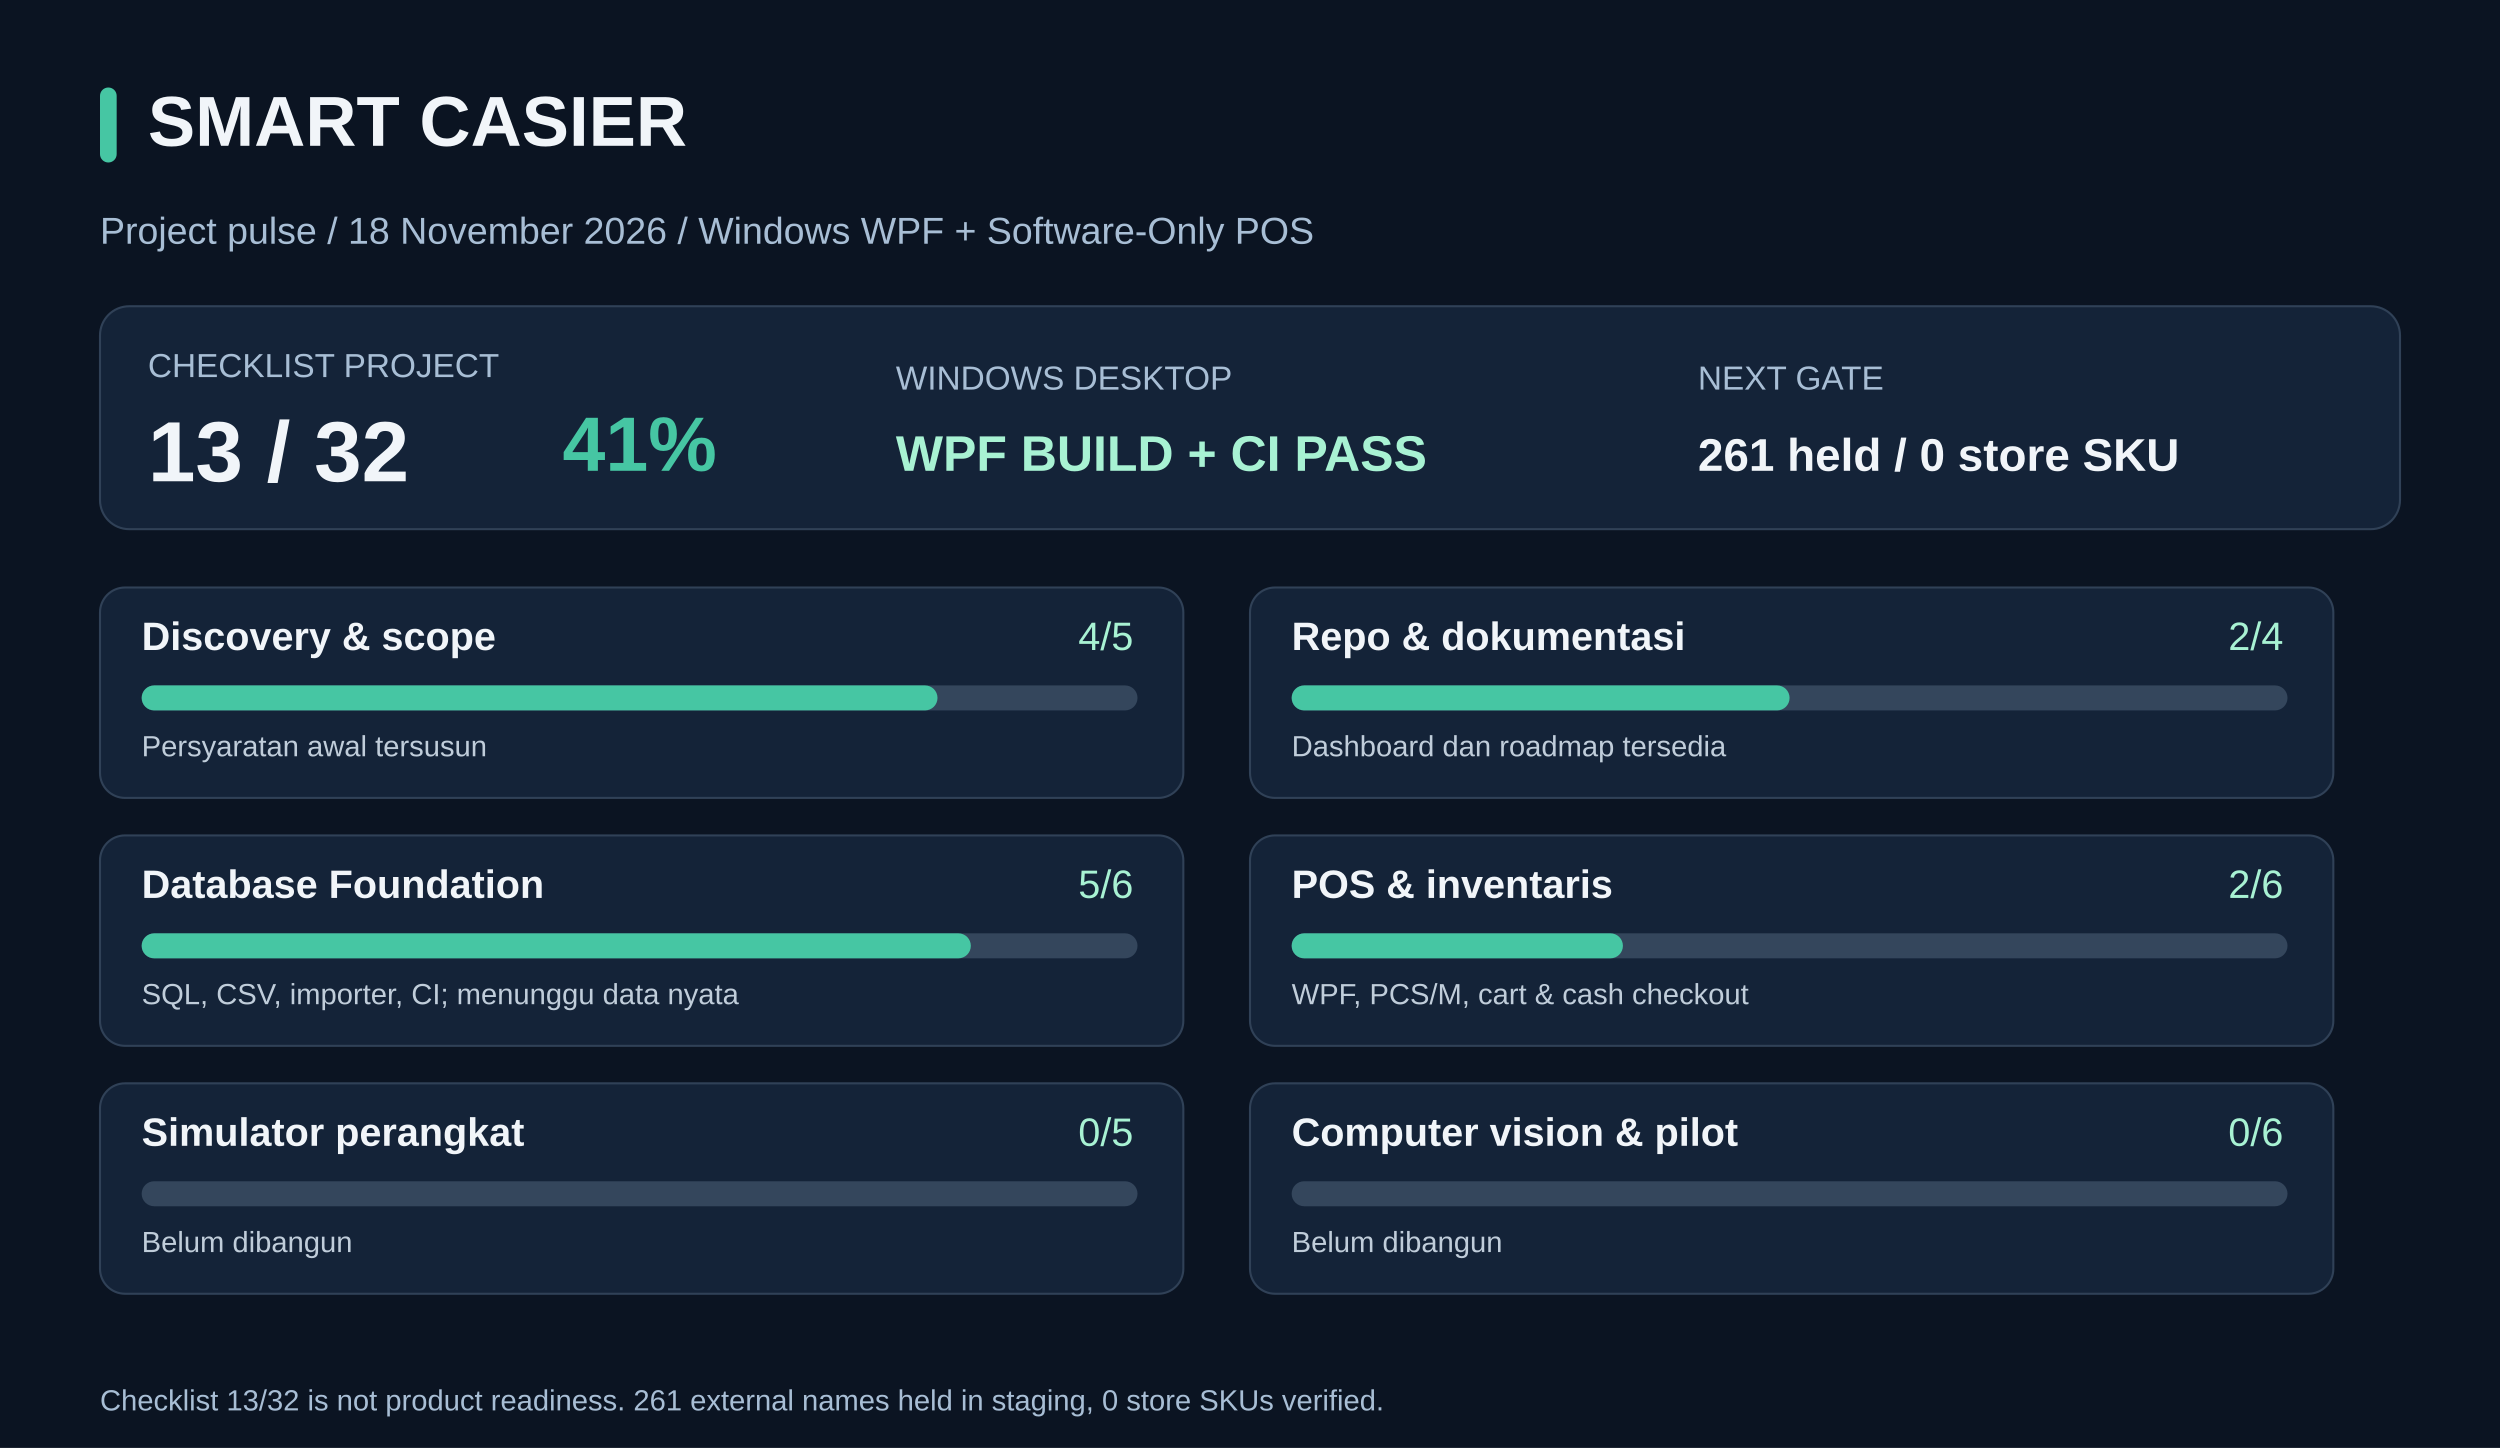
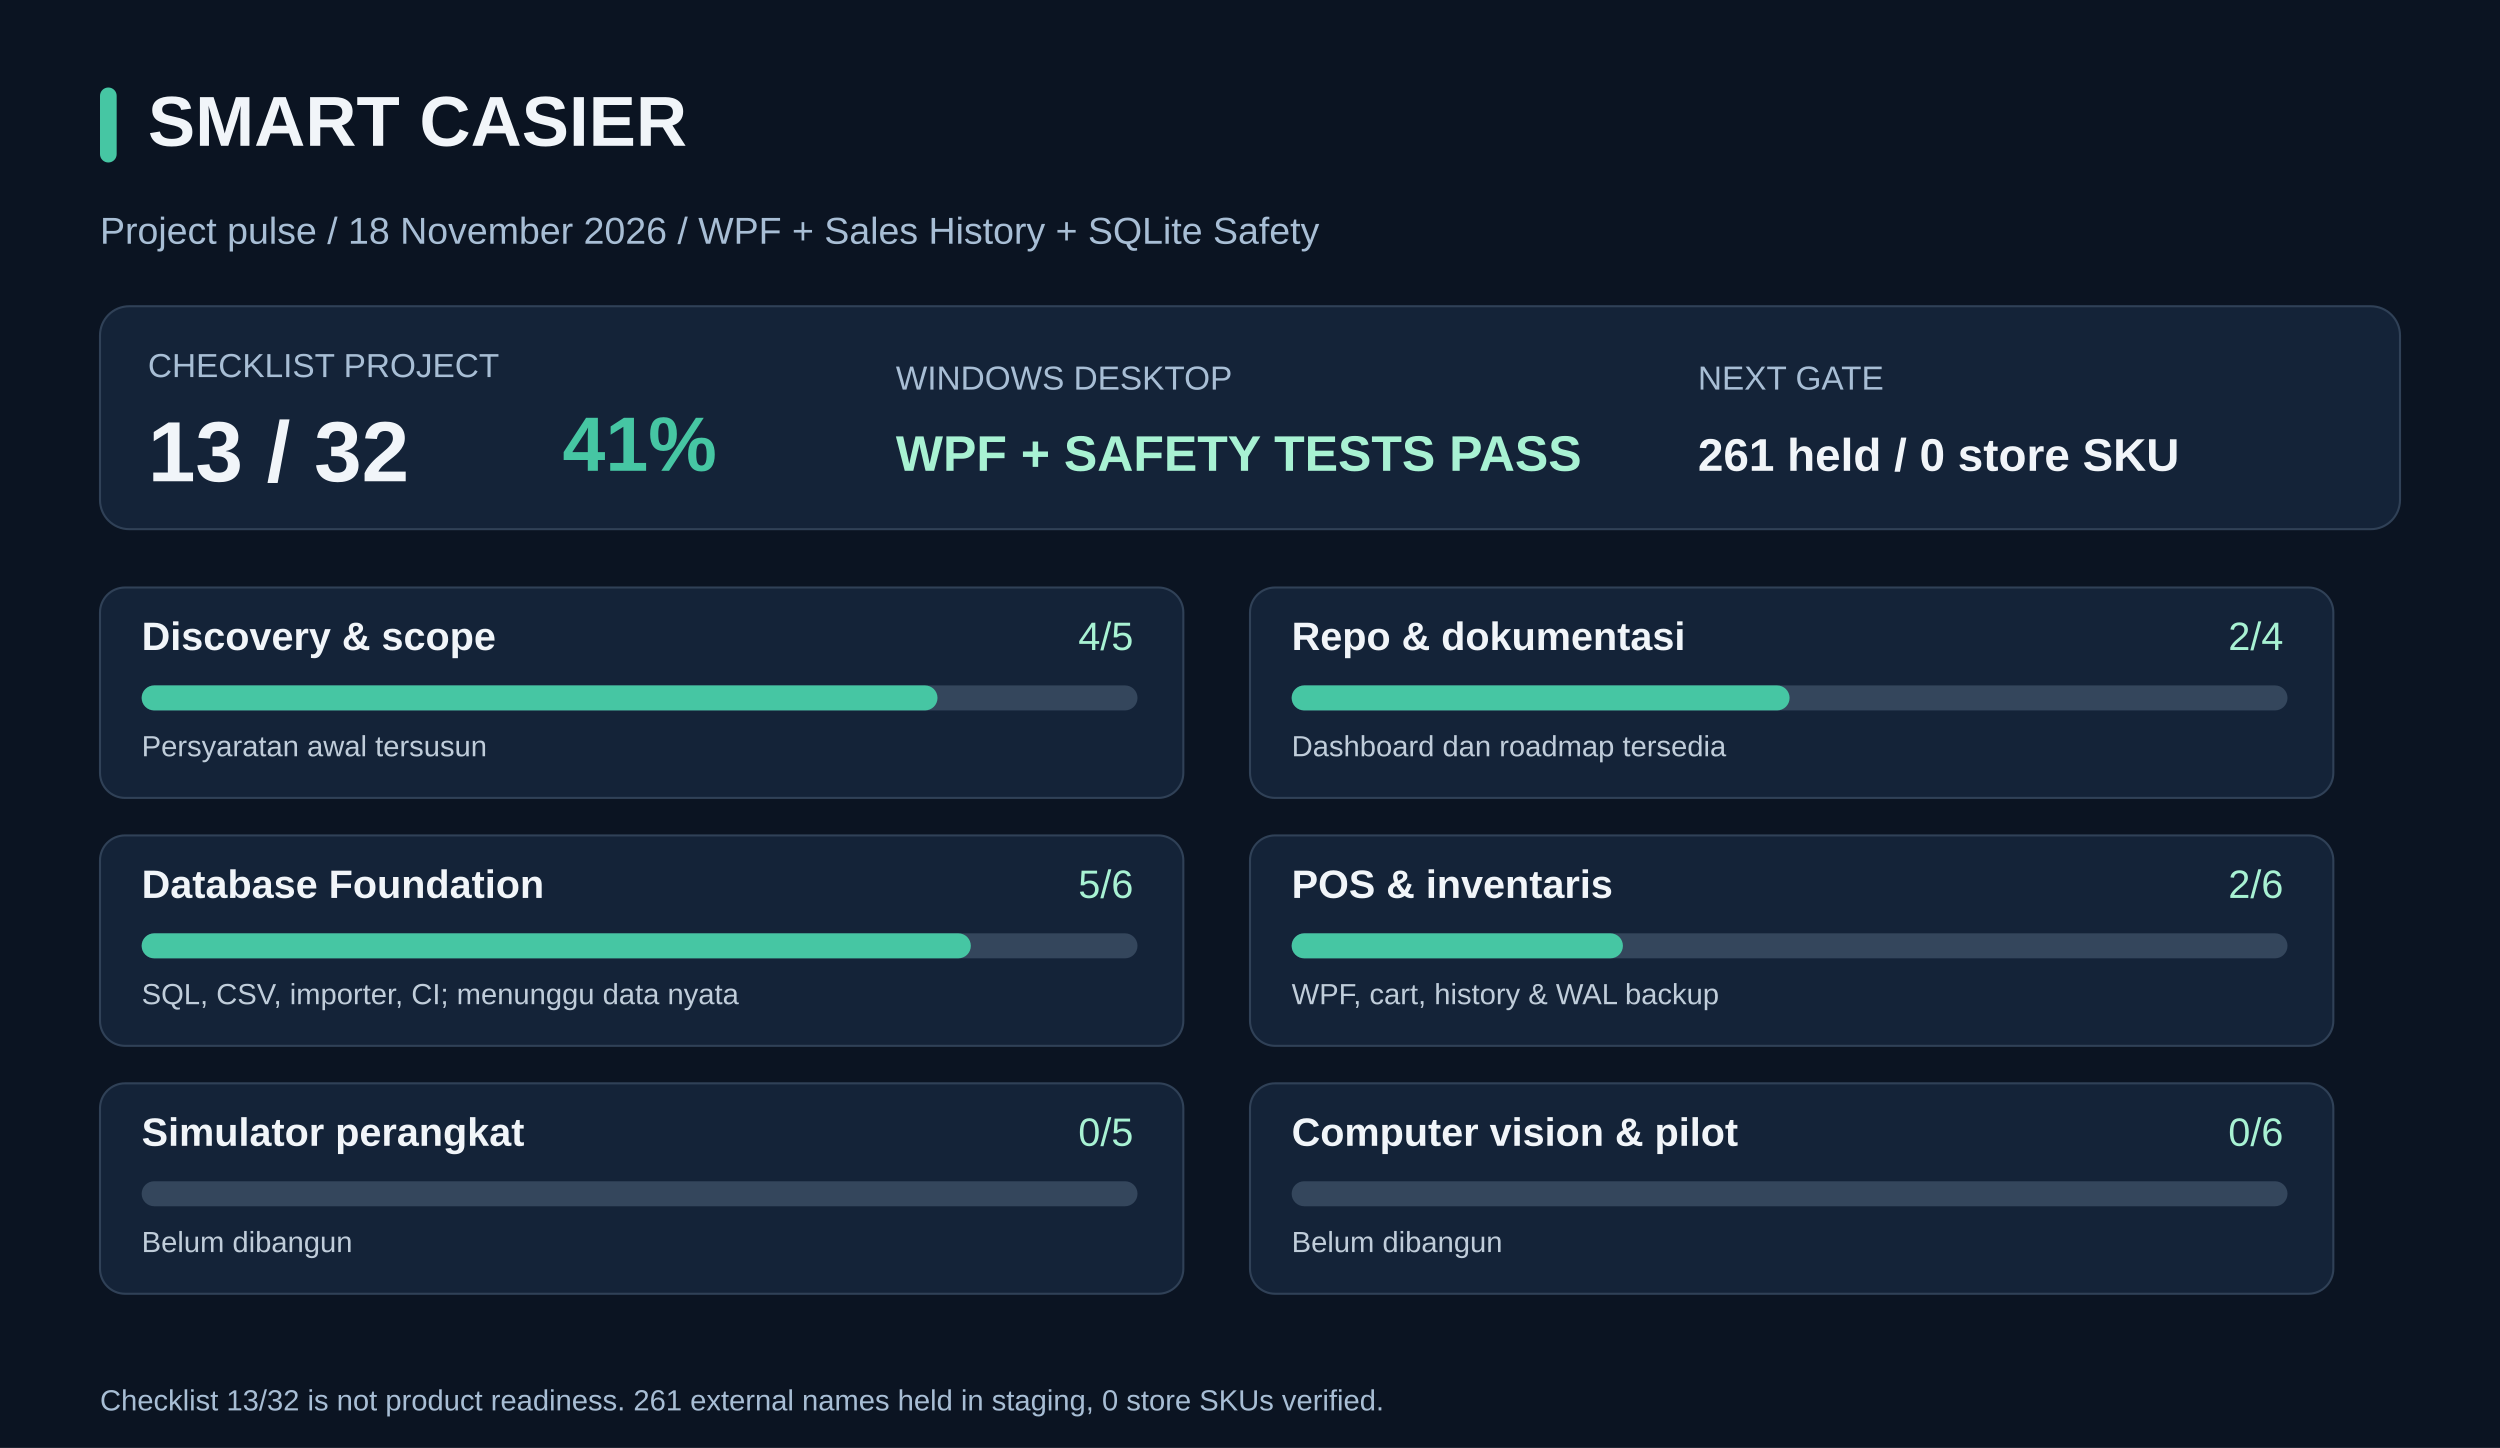
<svg xmlns="http://www.w3.org/2000/svg" width="1200" height="695" viewBox="0 0 1200 695" role="img" aria-label="Progress dashboard Smart Casier: 13 dari 32 checklist, Database Foundation 5 dari 6 selesai">
  <rect width="1200" height="695" fill="#0b1422" />
  <rect x="48" y="42" width="8" height="36" rx="4" fill="#46c6a3" />
  <g font-family="Arial, Helvetica, sans-serif">
    <text x="71" y="70" fill="#f1f5f9" font-size="34" font-weight="700">SMART CASIER</text>
-     <text x="48" y="117" fill="#a8bed5" font-size="18">Project pulse  /  18 November 2026  /  Windows WPF + Software-Only POS</text>
+     <text x="48" y="117" fill="#a8bed5" font-size="18">Project pulse  /  18 November 2026  /  WPF + Sales History + SQLite Safety</text>
    <rect x="48" y="147" width="1104" height="107" rx="14" fill="#142338" stroke="#304157" />
    <text x="71" y="181" fill="#a8bed5" font-size="16">CHECKLIST PROJECT</text>
    <text x="71" y="231" fill="#f1f5f9" font-size="41" font-weight="700">13 / 32</text>
    <text x="270" y="226" fill="#46c6a3" font-size="37" font-weight="700">41%</text>
    <text x="430" y="187" fill="#a8bed5" font-size="16">WINDOWS DESKTOP</text>
-     <text x="430" y="226" fill="#a8f2d3" font-size="24" font-weight="700">WPF BUILD + CI PASS</text>
+     <text x="430" y="226" fill="#a8f2d3" font-size="24" font-weight="700">WPF + SAFETY TESTS PASS</text>
    <text x="815" y="187" fill="#a8bed5" font-size="16">NEXT GATE</text>
    <text x="815" y="226" fill="#f1f5f9" font-size="22" font-weight="700">261 held / 0 store SKU</text>
    <g>
      <rect x="48" y="282" width="520" height="101" rx="12" fill="#142338" stroke="#304157" />
      <text x="68" y="312" fill="#f1f5f9" font-size="19" font-weight="600">Discovery &amp; scope</text>
      <text x="544" y="312" text-anchor="end" fill="#a8f2d3" font-size="19">4/5</text>
      <rect x="68" y="329" width="478" height="12" rx="6" fill="#34465c" />
      <rect x="68" y="329" width="382" height="12" rx="6" fill="#46c6a3" />
      <text x="68" y="363" fill="#c0cdda" font-size="14">Persyaratan awal tersusun</text>
    </g>
    <g>
      <rect x="600" y="282" width="520" height="101" rx="12" fill="#142338" stroke="#304157" />
      <text x="620" y="312" fill="#f1f5f9" font-size="19" font-weight="600">Repo &amp; dokumentasi</text>
      <text x="1096" y="312" text-anchor="end" fill="#a8f2d3" font-size="19">2/4</text>
      <rect x="620" y="329" width="478" height="12" rx="6" fill="#34465c" />
      <rect x="620" y="329" width="239" height="12" rx="6" fill="#46c6a3" />
      <text x="620" y="363" fill="#c0cdda" font-size="14">Dashboard dan roadmap tersedia</text>
    </g>
    <g>
      <rect x="48" y="401" width="520" height="101" rx="12" fill="#142338" stroke="#304157" />
      <text x="68" y="431" fill="#f1f5f9" font-size="19" font-weight="600">Database Foundation</text>
      <text x="544" y="431" text-anchor="end" fill="#a8f2d3" font-size="19">5/6</text>
      <rect x="68" y="448" width="478" height="12" rx="6" fill="#34465c" />
      <rect x="68" y="448" width="398" height="12" rx="6" fill="#46c6a3" />
      <text x="68" y="482" fill="#c0cdda" font-size="14">SQL, CSV, importer, CI; menunggu data nyata</text>
    </g>
    <g>
      <rect x="600" y="401" width="520" height="101" rx="12" fill="#142338" stroke="#304157" />
      <text x="620" y="431" fill="#f1f5f9" font-size="19" font-weight="600">POS &amp; inventaris</text>
      <text x="1096" y="431" text-anchor="end" fill="#a8f2d3" font-size="19">2/6</text>
      <rect x="620" y="448" width="478" height="12" rx="6" fill="#34465c" />
      <rect x="620" y="448" width="159" height="12" rx="6" fill="#46c6a3" />
-       <text x="620" y="482" fill="#c0cdda" font-size="14">WPF, PCS/M, cart &amp; cash checkout</text>
+       <text x="620" y="482" fill="#c0cdda" font-size="14">WPF, cart, history &amp; WAL backup</text>
    </g>
    <g>
      <rect x="48" y="520" width="520" height="101" rx="12" fill="#142338" stroke="#304157" />
      <text x="68" y="550" fill="#f1f5f9" font-size="19" font-weight="600">Simulator perangkat</text>
      <text x="544" y="550" text-anchor="end" fill="#a8f2d3" font-size="19">0/5</text>
      <rect x="68" y="567" width="478" height="12" rx="6" fill="#34465c" />
      <rect x="68" y="567" width="0" height="12" rx="6" fill="#46c6a3" />
      <text x="68" y="601" fill="#c0cdda" font-size="14">Belum dibangun</text>
    </g>
    <g>
      <rect x="600" y="520" width="520" height="101" rx="12" fill="#142338" stroke="#304157" />
      <text x="620" y="550" fill="#f1f5f9" font-size="19" font-weight="600">Computer vision &amp; pilot</text>
      <text x="1096" y="550" text-anchor="end" fill="#a8f2d3" font-size="19">0/6</text>
      <rect x="620" y="567" width="478" height="12" rx="6" fill="#34465c" />
      <rect x="620" y="567" width="0" height="12" rx="6" fill="#46c6a3" />
      <text x="620" y="601" fill="#c0cdda" font-size="14">Belum dibangun</text>
    </g>
    <text x="48" y="677" fill="#a8bed5" font-size="14">Checklist 13/32 is not product readiness. 261 external names held in staging, 0 store SKUs verified.</text>
  </g>
</svg>
